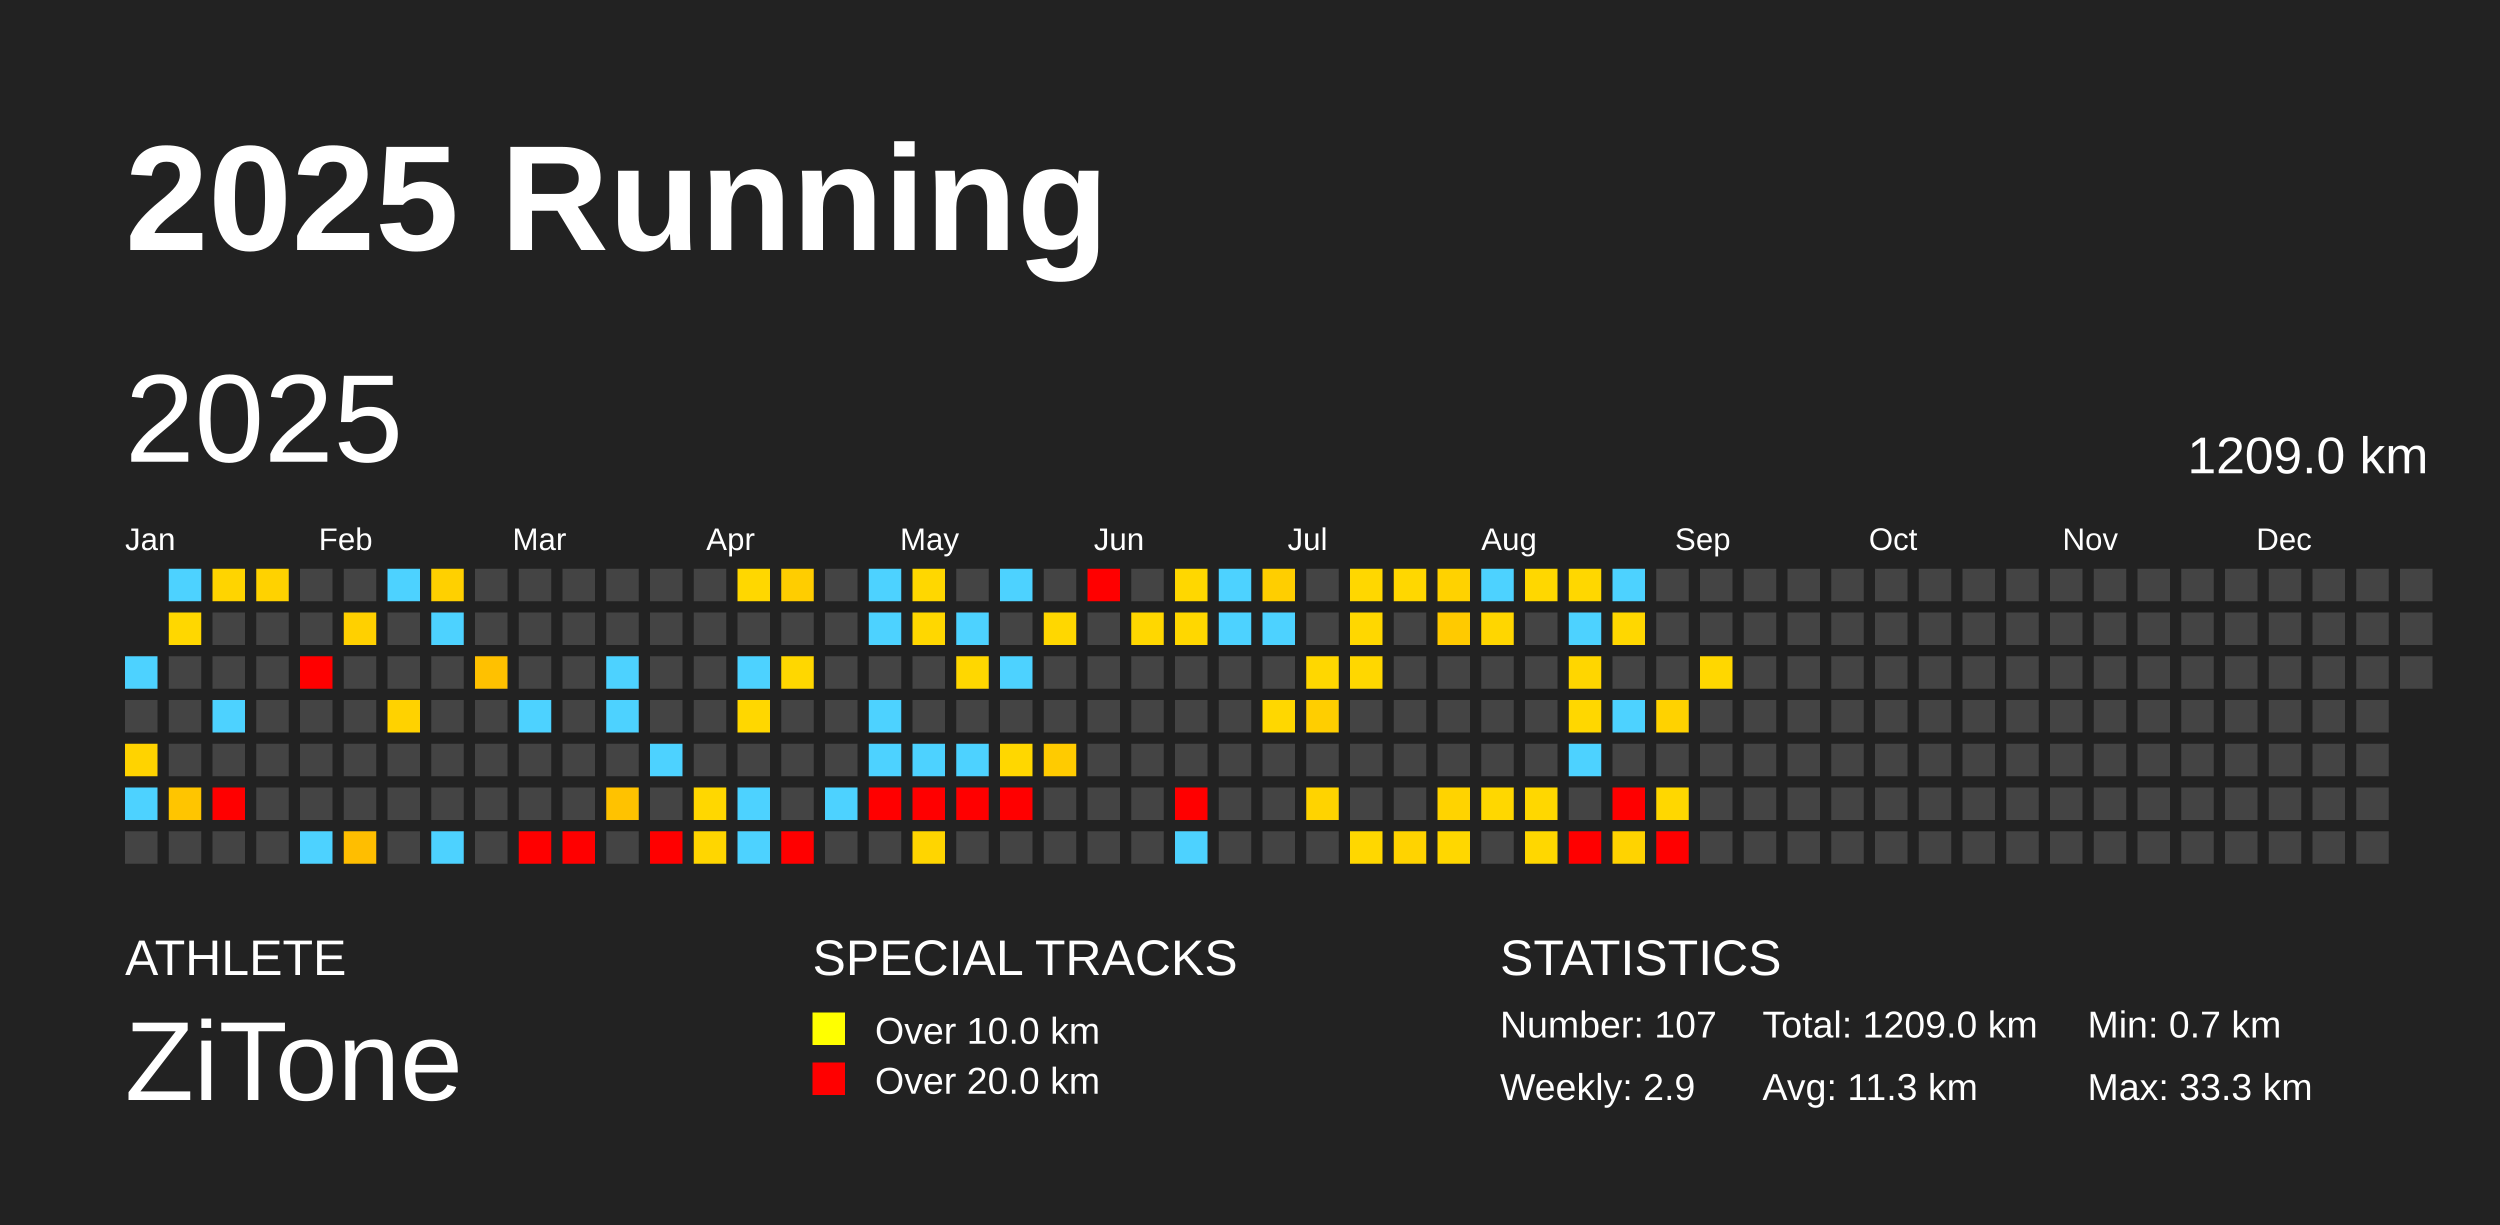
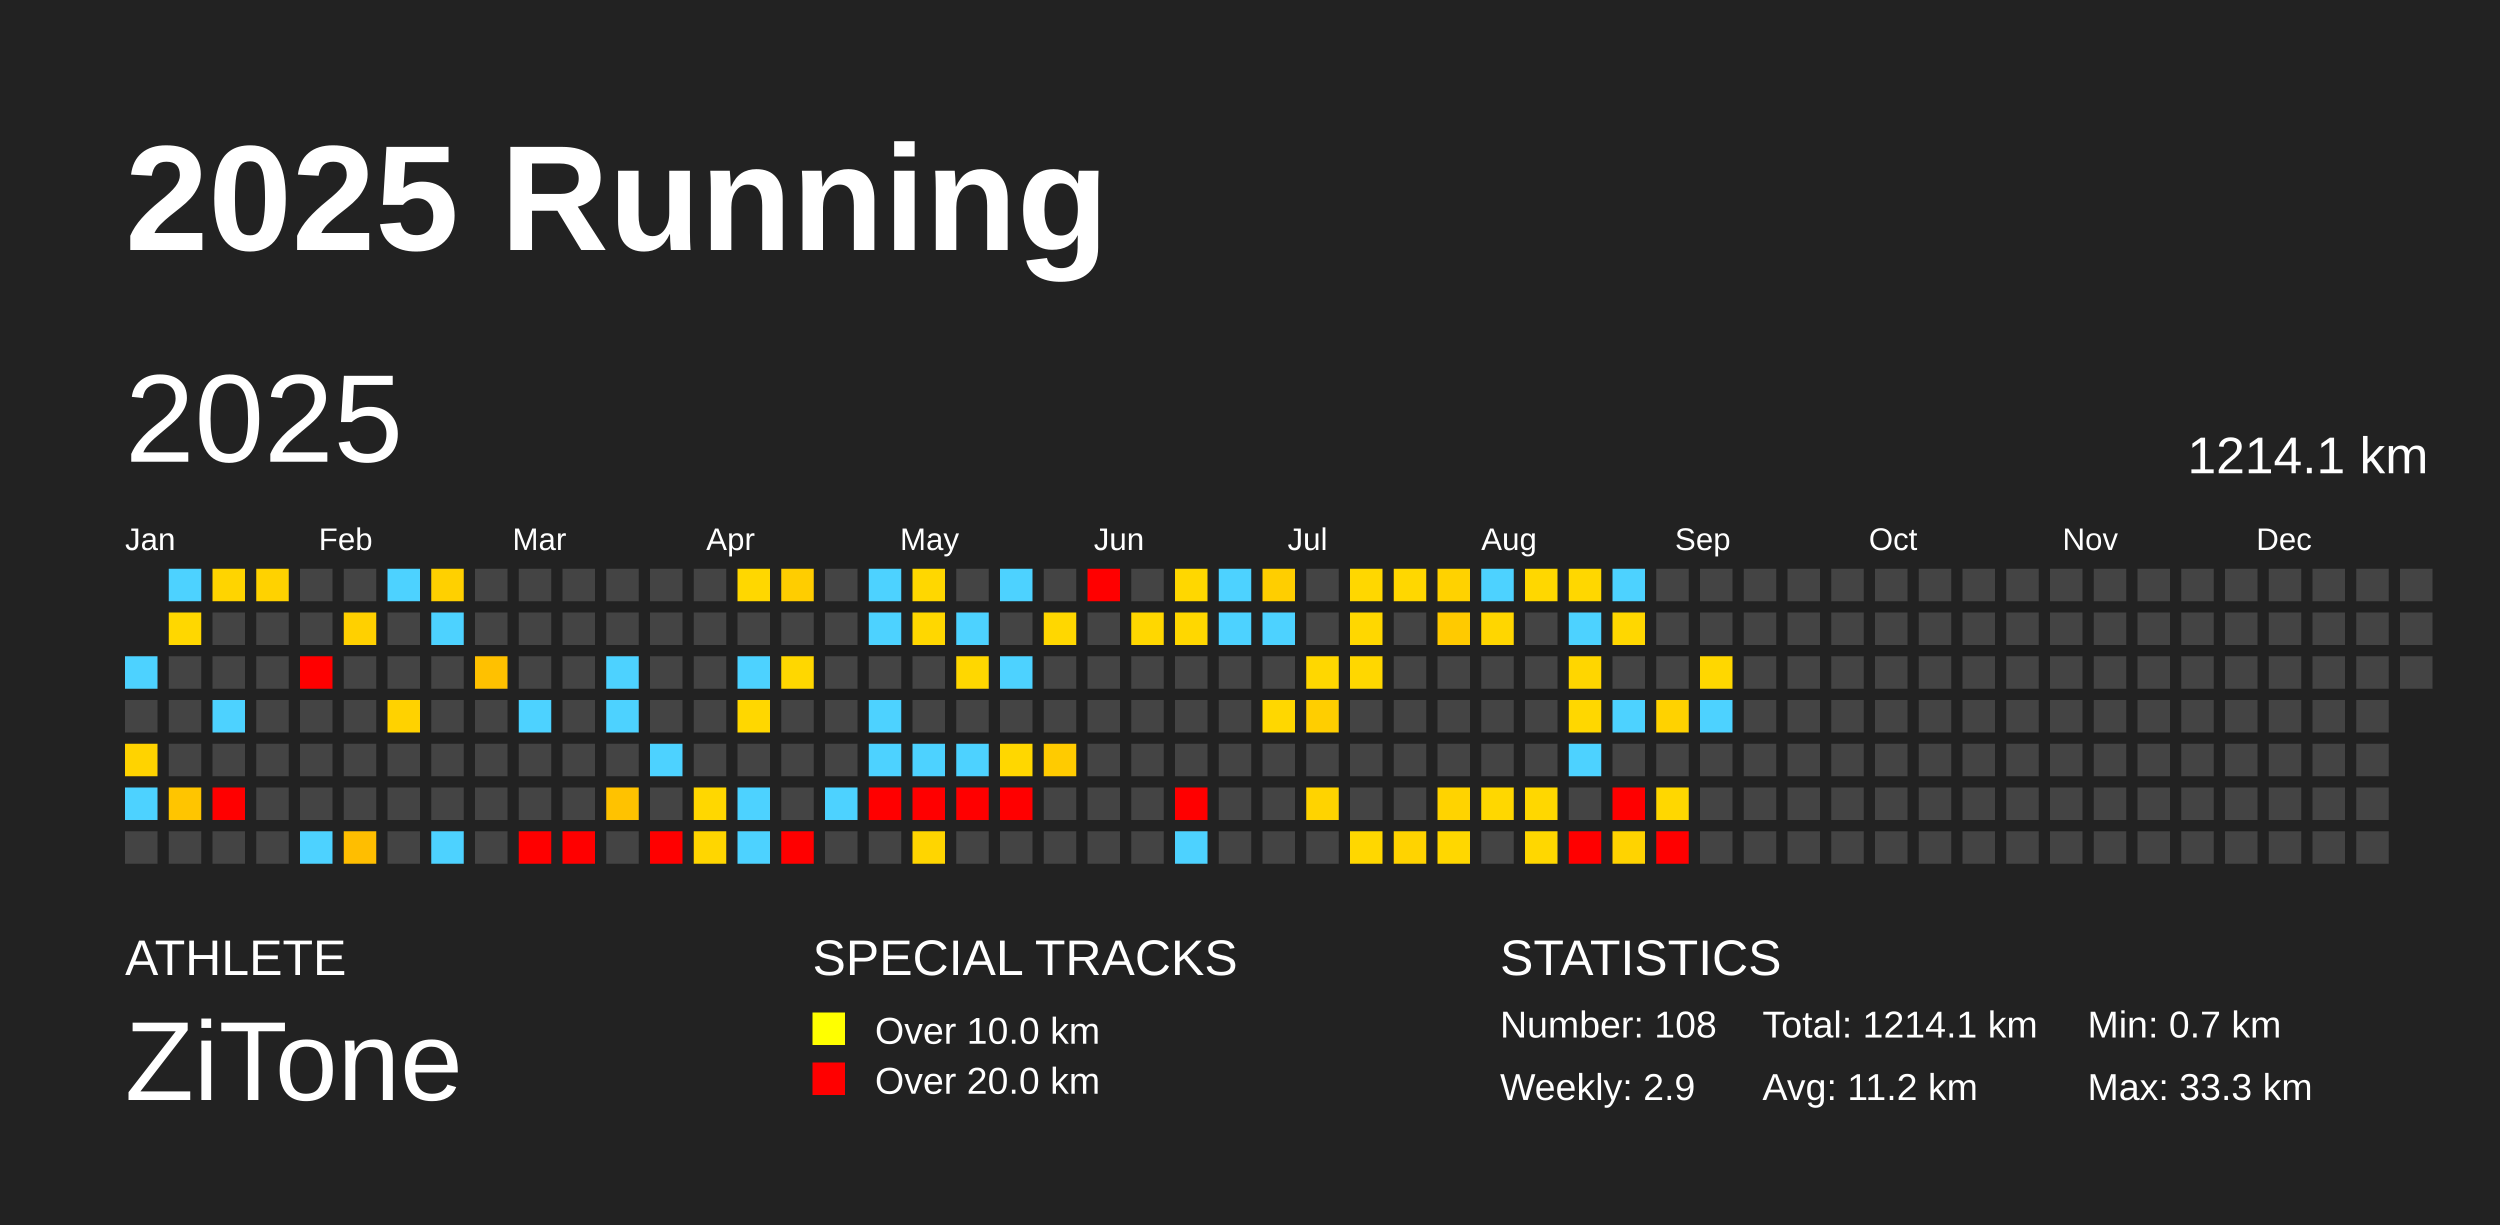
<svg xmlns="http://www.w3.org/2000/svg" baseProfile="full" height="98mm" version="1.1" viewBox="0,0,200,98" width="200mm">
  <defs />
  <rect fill="#222222" height="98" width="200" x="0" y="0" />
  <text fill="#FFFFFF" style="font-size:12px; font-family:Arial; font-weight:bold;" x="10" y="20">2025 Running</text>
  <text fill="#FFFFFF" style="font-size:4px; font-family:Arial" x="10" y="78">ATHLETE</text>
  <text fill="#FFFFFF" style="font-size:9px; font-family:Arial" x="10" y="88">ZiTone</text>
  <text fill="#FFFFFF" style="font-size:4px; font-family:Arial" x="65" y="78">SPECIAL TRACKS</text>
  <rect fill="yellow" height="2.6" width="2.6" x="65" y="81" />
  <text fill="#FFFFFF" style="font-size:3px; font-family:Arial" x="70" y="83.5">Over 10.0 km</text>
  <rect fill="red" height="2.6" width="2.6" x="65" y="85" />
  <text fill="#FFFFFF" style="font-size:3px; font-family:Arial" x="70" y="87.5">Over 20.0 km</text>
  <text fill="#FFFFFF" style="font-size:4px; font-family:Arial" x="120" y="78">STATISTICS</text>
-   <text fill="#FFFFFF" style="font-size:3px; font-family:Arial" x="120" y="83">Number: 107</text>
+   <text fill="#FFFFFF" style="font-size:3px; font-family:Arial" x="120" y="83">Number: 108</text>
  <text fill="#FFFFFF" style="font-size:3px; font-family:Arial" x="120" y="88">Weekly: 2.9</text>
-   <text fill="#FFFFFF" style="font-size:3px; font-family:Arial" x="141" y="83">Total: 1209.0 km</text>
-   <text fill="#FFFFFF" style="font-size:3px; font-family:Arial" x="141" y="88">Avg: 11.3 km</text>
+   <text fill="#FFFFFF" style="font-size:3px; font-family:Arial" x="141" y="83">Total: 1214.1 km</text>
+   <text fill="#FFFFFF" style="font-size:3px; font-family:Arial" x="141" y="88">Avg: 11.2 km</text>
  <text fill="#FFFFFF" style="font-size:3px; font-family:Arial" x="167" y="83">Min: 0.7 km</text>
  <text fill="#FFFFFF" style="font-size:3px; font-family:Arial" x="167" y="88">Max: 33.3 km</text>
  <text dominant-baseline="hanging" fill="#FFFFFF" style="font-size:10.0px; font-family:Arial;" x="10" y="30">2025</text>
-   <text dominant-baseline="hanging" fill="#FFFFFF" style="font-size:4.125px; font-family:Arial;" x="175" y="35">1209.0 km</text>
+   <text dominant-baseline="hanging" fill="#FFFFFF" style="font-size:4.125px; font-family:Arial;" x="175" y="35">1214.1 km</text>
  <text fill="#FFFFFF" style="font-size:2.5px; font-family:Arial" x="10.0" y="44">Jan</text>
  <text fill="#FFFFFF" style="font-size:2.5px; font-family:Arial" x="25.5" y="44">Feb</text>
  <text fill="#FFFFFF" style="font-size:2.5px; font-family:Arial" x="41.0" y="44">Mar</text>
  <text fill="#FFFFFF" style="font-size:2.5px; font-family:Arial" x="56.5" y="44">Apr</text>
  <text fill="#FFFFFF" style="font-size:2.5px; font-family:Arial" x="72.0" y="44">May</text>
  <text fill="#FFFFFF" style="font-size:2.5px; font-family:Arial" x="87.5" y="44">Jun</text>
  <text fill="#FFFFFF" style="font-size:2.5px; font-family:Arial" x="103.0" y="44">Jul</text>
  <text fill="#FFFFFF" style="font-size:2.5px; font-family:Arial" x="118.5" y="44">Aug</text>
  <text fill="#FFFFFF" style="font-size:2.5px; font-family:Arial" x="134.0" y="44">Sep</text>
  <text fill="#FFFFFF" style="font-size:2.5px; font-family:Arial" x="149.5" y="44">Oct</text>
  <text fill="#FFFFFF" style="font-size:2.5px; font-family:Arial" x="165.0" y="44">Nov</text>
  <text fill="#FFFFFF" style="font-size:2.5px; font-family:Arial" x="180.5" y="44">Dec</text>
  <rect fill="#4dd2ff" height="2.6" width="2.6" x="10.0" y="52.5" />
  <rect fill="#444444" height="2.6" width="2.6" x="10.0" y="56.0" />
  <rect fill="#ffd300" height="2.6" width="2.6" x="10.0" y="59.5" />
  <rect fill="#4dd2ff" height="2.6" width="2.6" x="10.0" y="63.0" />
  <rect fill="#444444" height="2.6" width="2.6" x="10.0" y="66.5" />
  <rect fill="#4dd2ff" height="2.6" width="2.6" x="13.5" y="45.5" />
  <rect fill="#ffd700" height="2.6" width="2.6" x="13.5" y="49.0" />
  <rect fill="#444444" height="2.6" width="2.6" x="13.5" y="52.5" />
  <rect fill="#444444" height="2.6" width="2.6" x="13.5" y="56.0" />
  <rect fill="#444444" height="2.6" width="2.6" x="13.5" y="59.5" />
  <rect fill="#ffc500" height="2.6" width="2.6" x="13.5" y="63.0" />
  <rect fill="#444444" height="2.6" width="2.6" x="13.5" y="66.5" />
  <rect fill="#ffd400" height="2.6" width="2.6" x="17.0" y="45.5" />
  <rect fill="#444444" height="2.6" width="2.6" x="17.0" y="49.0" />
  <rect fill="#444444" height="2.6" width="2.6" x="17.0" y="52.5" />
  <rect fill="#4dd2ff" height="2.6" width="2.6" x="17.0" y="56.0" />
  <rect fill="#444444" height="2.6" width="2.6" x="17.0" y="59.5" />
  <rect fill="red" height="2.6" width="2.6" x="17.0" y="63.0" />
  <rect fill="#444444" height="2.6" width="2.6" x="17.0" y="66.5" />
  <rect fill="#ffd200" height="2.6" width="2.6" x="20.5" y="45.5" />
  <rect fill="#444444" height="2.6" width="2.6" x="20.5" y="49.0" />
  <rect fill="#444444" height="2.6" width="2.6" x="20.5" y="52.5" />
  <rect fill="#444444" height="2.6" width="2.6" x="20.5" y="56.0" />
  <rect fill="#444444" height="2.6" width="2.6" x="20.5" y="59.5" />
  <rect fill="#444444" height="2.6" width="2.6" x="20.5" y="63.0" />
  <rect fill="#444444" height="2.6" width="2.6" x="20.5" y="66.5" />
  <rect fill="#444444" height="2.6" width="2.6" x="24.0" y="45.5" />
  <rect fill="#444444" height="2.6" width="2.6" x="24.0" y="49.0" />
  <rect fill="red" height="2.6" width="2.6" x="24.0" y="52.5" />
  <rect fill="#444444" height="2.6" width="2.6" x="24.0" y="56.0" />
  <rect fill="#444444" height="2.6" width="2.6" x="24.0" y="59.5" />
  <rect fill="#444444" height="2.6" width="2.6" x="24.0" y="63.0" />
  <rect fill="#4dd2ff" height="2.6" width="2.6" x="24.0" y="66.5" />
  <rect fill="#444444" height="2.6" width="2.6" x="27.5" y="45.5" />
  <rect fill="#ffd000" height="2.6" width="2.6" x="27.5" y="49.0" />
  <rect fill="#444444" height="2.6" width="2.6" x="27.5" y="52.5" />
  <rect fill="#444444" height="2.6" width="2.6" x="27.5" y="56.0" />
  <rect fill="#444444" height="2.6" width="2.6" x="27.5" y="59.5" />
  <rect fill="#444444" height="2.6" width="2.6" x="27.5" y="63.0" />
  <rect fill="#ffbe00" height="2.6" width="2.6" x="27.5" y="66.5" />
  <rect fill="#4dd2ff" height="2.6" width="2.6" x="31.0" y="45.5" />
  <rect fill="#444444" height="2.6" width="2.6" x="31.0" y="49.0" />
  <rect fill="#444444" height="2.6" width="2.6" x="31.0" y="52.5" />
  <rect fill="#ffd200" height="2.6" width="2.6" x="31.0" y="56.0" />
  <rect fill="#444444" height="2.6" width="2.6" x="31.0" y="59.5" />
  <rect fill="#444444" height="2.6" width="2.6" x="31.0" y="63.0" />
  <rect fill="#444444" height="2.6" width="2.6" x="31.0" y="66.5" />
  <rect fill="#ffd000" height="2.6" width="2.6" x="34.5" y="45.5" />
  <rect fill="#4dd2ff" height="2.6" width="2.6" x="34.5" y="49.0" />
  <rect fill="#444444" height="2.6" width="2.6" x="34.5" y="52.5" />
  <rect fill="#444444" height="2.6" width="2.6" x="34.5" y="56.0" />
  <rect fill="#444444" height="2.6" width="2.6" x="34.5" y="59.5" />
  <rect fill="#444444" height="2.6" width="2.6" x="34.5" y="63.0" />
  <rect fill="#4dd2ff" height="2.6" width="2.6" x="34.5" y="66.5" />
  <rect fill="#444444" height="2.6" width="2.6" x="38.0" y="45.5" />
  <rect fill="#444444" height="2.6" width="2.6" x="38.0" y="49.0" />
  <rect fill="#ffc100" height="2.6" width="2.6" x="38.0" y="52.5" />
  <rect fill="#444444" height="2.6" width="2.6" x="38.0" y="56.0" />
  <rect fill="#444444" height="2.6" width="2.6" x="38.0" y="59.5" />
  <rect fill="#444444" height="2.6" width="2.6" x="38.0" y="63.0" />
  <rect fill="#444444" height="2.6" width="2.6" x="38.0" y="66.5" />
  <rect fill="#444444" height="2.6" width="2.6" x="41.5" y="45.5" />
  <rect fill="#444444" height="2.6" width="2.6" x="41.5" y="49.0" />
  <rect fill="#444444" height="2.6" width="2.6" x="41.5" y="52.5" />
  <rect fill="#4dd2ff" height="2.6" width="2.6" x="41.5" y="56.0" />
  <rect fill="#444444" height="2.6" width="2.6" x="41.5" y="59.5" />
  <rect fill="#444444" height="2.6" width="2.6" x="41.5" y="63.0" />
  <rect fill="red" height="2.6" width="2.6" x="41.5" y="66.5" />
  <rect fill="#444444" height="2.6" width="2.6" x="45.0" y="45.5" />
  <rect fill="#444444" height="2.6" width="2.6" x="45.0" y="49.0" />
  <rect fill="#444444" height="2.6" width="2.6" x="45.0" y="52.5" />
  <rect fill="#444444" height="2.6" width="2.6" x="45.0" y="56.0" />
  <rect fill="#444444" height="2.6" width="2.6" x="45.0" y="59.5" />
  <rect fill="#444444" height="2.6" width="2.6" x="45.0" y="63.0" />
  <rect fill="red" height="2.6" width="2.6" x="45.0" y="66.5" />
  <rect fill="#444444" height="2.6" width="2.6" x="48.5" y="45.5" />
  <rect fill="#444444" height="2.6" width="2.6" x="48.5" y="49.0" />
  <rect fill="#4dd2ff" height="2.6" width="2.6" x="48.5" y="52.5" />
  <rect fill="#4dd2ff" height="2.6" width="2.6" x="48.5" y="56.0" />
  <rect fill="#444444" height="2.6" width="2.6" x="48.5" y="59.5" />
  <rect fill="#ffc200" height="2.6" width="2.6" x="48.5" y="63.0" />
  <rect fill="#444444" height="2.6" width="2.6" x="48.5" y="66.5" />
  <rect fill="#444444" height="2.6" width="2.6" x="52.0" y="45.5" />
  <rect fill="#444444" height="2.6" width="2.6" x="52.0" y="49.0" />
  <rect fill="#444444" height="2.6" width="2.6" x="52.0" y="52.5" />
  <rect fill="#444444" height="2.6" width="2.6" x="52.0" y="56.0" />
  <rect fill="#4dd2ff" height="2.6" width="2.6" x="52.0" y="59.5" />
  <rect fill="#444444" height="2.6" width="2.6" x="52.0" y="63.0" />
  <rect fill="red" height="2.6" width="2.6" x="52.0" y="66.5" />
  <rect fill="#444444" height="2.6" width="2.6" x="55.5" y="45.5" />
  <rect fill="#444444" height="2.6" width="2.6" x="55.5" y="49.0" />
  <rect fill="#444444" height="2.6" width="2.6" x="55.5" y="52.5" />
  <rect fill="#444444" height="2.6" width="2.6" x="55.5" y="56.0" />
  <rect fill="#444444" height="2.6" width="2.6" x="55.5" y="59.5" />
  <rect fill="#ffd700" height="2.6" width="2.6" x="55.5" y="63.0" />
  <rect fill="#ffd600" height="2.6" width="2.6" x="55.5" y="66.5" />
  <rect fill="#ffd700" height="2.6" width="2.6" x="59.0" y="45.5" />
  <rect fill="#444444" height="2.6" width="2.6" x="59.0" y="49.0" />
  <rect fill="#4dd2ff" height="2.6" width="2.6" x="59.0" y="52.5" />
  <rect fill="#ffd700" height="2.6" width="2.6" x="59.0" y="56.0" />
  <rect fill="#444444" height="2.6" width="2.6" x="59.0" y="59.5" />
  <rect fill="#4dd2ff" height="2.6" width="2.6" x="59.0" y="63.0" />
  <rect fill="#4dd2ff" height="2.6" width="2.6" x="59.0" y="66.5" />
  <rect fill="#ffcd00" height="2.6" width="2.6" x="62.5" y="45.5" />
  <rect fill="#444444" height="2.6" width="2.6" x="62.5" y="49.0" />
  <rect fill="#ffd700" height="2.6" width="2.6" x="62.5" y="52.5" />
  <rect fill="#444444" height="2.6" width="2.6" x="62.5" y="56.0" />
  <rect fill="#444444" height="2.6" width="2.6" x="62.5" y="59.5" />
  <rect fill="#444444" height="2.6" width="2.6" x="62.5" y="63.0" />
  <rect fill="red" height="2.6" width="2.6" x="62.5" y="66.5" />
  <rect fill="#444444" height="2.6" width="2.6" x="66.0" y="45.5" />
  <rect fill="#444444" height="2.6" width="2.6" x="66.0" y="49.0" />
  <rect fill="#444444" height="2.6" width="2.6" x="66.0" y="52.5" />
  <rect fill="#444444" height="2.6" width="2.6" x="66.0" y="56.0" />
  <rect fill="#444444" height="2.6" width="2.6" x="66.0" y="59.5" />
  <rect fill="#4dd2ff" height="2.6" width="2.6" x="66.0" y="63.0" />
  <rect fill="#444444" height="2.6" width="2.6" x="66.0" y="66.5" />
  <rect fill="#4dd2ff" height="2.6" width="2.6" x="69.5" y="45.5" />
  <rect fill="#4dd2ff" height="2.6" width="2.6" x="69.5" y="49.0" />
  <rect fill="#444444" height="2.6" width="2.6" x="69.5" y="52.5" />
  <rect fill="#4dd2ff" height="2.6" width="2.6" x="69.5" y="56.0" />
  <rect fill="#4dd2ff" height="2.6" width="2.6" x="69.5" y="59.5" />
  <rect fill="red" height="2.6" width="2.6" x="69.5" y="63.0" />
  <rect fill="#444444" height="2.6" width="2.6" x="69.5" y="66.5" />
  <rect fill="#ffd700" height="2.6" width="2.6" x="73.0" y="45.5" />
  <rect fill="#ffd700" height="2.6" width="2.6" x="73.0" y="49.0" />
  <rect fill="#444444" height="2.6" width="2.6" x="73.0" y="52.5" />
  <rect fill="#444444" height="2.6" width="2.6" x="73.0" y="56.0" />
  <rect fill="#4dd2ff" height="2.6" width="2.6" x="73.0" y="59.5" />
  <rect fill="red" height="2.6" width="2.6" x="73.0" y="63.0" />
  <rect fill="#ffd500" height="2.6" width="2.6" x="73.0" y="66.5" />
  <rect fill="#444444" height="2.6" width="2.6" x="76.5" y="45.5" />
  <rect fill="#4dd2ff" height="2.6" width="2.6" x="76.5" y="49.0" />
  <rect fill="#ffd700" height="2.6" width="2.6" x="76.5" y="52.5" />
  <rect fill="#444444" height="2.6" width="2.6" x="76.5" y="56.0" />
  <rect fill="#4dd2ff" height="2.6" width="2.6" x="76.5" y="59.5" />
  <rect fill="red" height="2.6" width="2.6" x="76.5" y="63.0" />
  <rect fill="#444444" height="2.6" width="2.6" x="76.5" y="66.5" />
  <rect fill="#4dd2ff" height="2.6" width="2.6" x="80.0" y="45.5" />
  <rect fill="#444444" height="2.6" width="2.6" x="80.0" y="49.0" />
  <rect fill="#4dd2ff" height="2.6" width="2.6" x="80.0" y="52.5" />
  <rect fill="#444444" height="2.6" width="2.6" x="80.0" y="56.0" />
  <rect fill="#ffd700" height="2.6" width="2.6" x="80.0" y="59.5" />
  <rect fill="red" height="2.6" width="2.6" x="80.0" y="63.0" />
  <rect fill="#444444" height="2.6" width="2.6" x="80.0" y="66.5" />
  <rect fill="#444444" height="2.6" width="2.6" x="83.5" y="45.5" />
  <rect fill="#ffd700" height="2.6" width="2.6" x="83.5" y="49.0" />
  <rect fill="#444444" height="2.6" width="2.6" x="83.5" y="52.5" />
  <rect fill="#444444" height="2.6" width="2.6" x="83.5" y="56.0" />
  <rect fill="#ffcb00" height="2.6" width="2.6" x="83.5" y="59.5" />
  <rect fill="#444444" height="2.6" width="2.6" x="83.5" y="63.0" />
  <rect fill="#444444" height="2.6" width="2.6" x="83.5" y="66.5" />
  <rect fill="red" height="2.6" width="2.6" x="87.0" y="45.5" />
  <rect fill="#444444" height="2.6" width="2.6" x="87.0" y="49.0" />
  <rect fill="#444444" height="2.6" width="2.6" x="87.0" y="52.5" />
  <rect fill="#444444" height="2.6" width="2.6" x="87.0" y="56.0" />
  <rect fill="#444444" height="2.6" width="2.6" x="87.0" y="59.5" />
  <rect fill="#444444" height="2.6" width="2.6" x="87.0" y="63.0" />
  <rect fill="#444444" height="2.6" width="2.6" x="87.0" y="66.5" />
  <rect fill="#444444" height="2.6" width="2.6" x="90.5" y="45.5" />
  <rect fill="#ffd700" height="2.6" width="2.6" x="90.5" y="49.0" />
  <rect fill="#444444" height="2.6" width="2.6" x="90.5" y="52.5" />
  <rect fill="#444444" height="2.6" width="2.6" x="90.5" y="56.0" />
  <rect fill="#444444" height="2.6" width="2.6" x="90.5" y="59.5" />
  <rect fill="#444444" height="2.6" width="2.6" x="90.5" y="63.0" />
  <rect fill="#444444" height="2.6" width="2.6" x="90.5" y="66.5" />
  <rect fill="#ffd700" height="2.6" width="2.6" x="94.0" y="45.5" />
  <rect fill="#ffd700" height="2.6" width="2.6" x="94.0" y="49.0" />
  <rect fill="#444444" height="2.6" width="2.6" x="94.0" y="52.5" />
  <rect fill="#444444" height="2.6" width="2.6" x="94.0" y="56.0" />
  <rect fill="#444444" height="2.6" width="2.6" x="94.0" y="59.5" />
  <rect fill="red" height="2.6" width="2.6" x="94.0" y="63.0" />
  <rect fill="#4dd2ff" height="2.6" width="2.6" x="94.0" y="66.5" />
  <rect fill="#4dd2ff" height="2.6" width="2.6" x="97.5" y="45.5" />
  <rect fill="#4dd2ff" height="2.6" width="2.6" x="97.5" y="49.0" />
  <rect fill="#444444" height="2.6" width="2.6" x="97.5" y="52.5" />
  <rect fill="#444444" height="2.6" width="2.6" x="97.5" y="56.0" />
  <rect fill="#444444" height="2.6" width="2.6" x="97.5" y="59.5" />
  <rect fill="#444444" height="2.6" width="2.6" x="97.5" y="63.0" />
  <rect fill="#444444" height="2.6" width="2.6" x="97.5" y="66.5" />
  <rect fill="#ffce00" height="2.6" width="2.6" x="101.0" y="45.5" />
  <rect fill="#4dd2ff" height="2.6" width="2.6" x="101.0" y="49.0" />
  <rect fill="#444444" height="2.6" width="2.6" x="101.0" y="52.5" />
  <rect fill="#ffd700" height="2.6" width="2.6" x="101.0" y="56.0" />
  <rect fill="#444444" height="2.6" width="2.6" x="101.0" y="59.5" />
  <rect fill="#444444" height="2.6" width="2.6" x="101.0" y="63.0" />
  <rect fill="#444444" height="2.6" width="2.6" x="101.0" y="66.5" />
  <rect fill="#444444" height="2.6" width="2.6" x="104.5" y="45.5" />
  <rect fill="#444444" height="2.6" width="2.6" x="104.5" y="49.0" />
  <rect fill="#ffd700" height="2.6" width="2.6" x="104.5" y="52.5" />
  <rect fill="#ffce00" height="2.6" width="2.6" x="104.5" y="56.0" />
  <rect fill="#444444" height="2.6" width="2.6" x="104.5" y="59.5" />
  <rect fill="#ffd300" height="2.6" width="2.6" x="104.5" y="63.0" />
  <rect fill="#444444" height="2.6" width="2.6" x="104.5" y="66.5" />
  <rect fill="#ffd700" height="2.6" width="2.6" x="108.0" y="45.5" />
  <rect fill="#ffd700" height="2.6" width="2.6" x="108.0" y="49.0" />
  <rect fill="#ffd700" height="2.6" width="2.6" x="108.0" y="52.5" />
  <rect fill="#444444" height="2.6" width="2.6" x="108.0" y="56.0" />
  <rect fill="#444444" height="2.6" width="2.6" x="108.0" y="59.5" />
  <rect fill="#444444" height="2.6" width="2.6" x="108.0" y="63.0" />
  <rect fill="#ffd700" height="2.6" width="2.6" x="108.0" y="66.5" />
  <rect fill="#ffd700" height="2.6" width="2.6" x="111.5" y="45.5" />
  <rect fill="#444444" height="2.6" width="2.6" x="111.5" y="49.0" />
  <rect fill="#444444" height="2.6" width="2.6" x="111.5" y="52.5" />
  <rect fill="#444444" height="2.6" width="2.6" x="111.5" y="56.0" />
  <rect fill="#444444" height="2.6" width="2.6" x="111.5" y="59.5" />
  <rect fill="#444444" height="2.6" width="2.6" x="111.5" y="63.0" />
  <rect fill="#ffd300" height="2.6" width="2.6" x="111.5" y="66.5" />
  <rect fill="#ffd200" height="2.6" width="2.6" x="115.0" y="45.5" />
  <rect fill="#ffca00" height="2.6" width="2.6" x="115.0" y="49.0" />
  <rect fill="#444444" height="2.6" width="2.6" x="115.0" y="52.5" />
  <rect fill="#444444" height="2.6" width="2.6" x="115.0" y="56.0" />
  <rect fill="#444444" height="2.6" width="2.6" x="115.0" y="59.5" />
  <rect fill="#ffd300" height="2.6" width="2.6" x="115.0" y="63.0" />
  <rect fill="#ffd700" height="2.6" width="2.6" x="115.0" y="66.5" />
  <rect fill="#4dd2ff" height="2.6" width="2.6" x="118.5" y="45.5" />
  <rect fill="#ffd600" height="2.6" width="2.6" x="118.5" y="49.0" />
  <rect fill="#444444" height="2.6" width="2.6" x="118.5" y="52.5" />
  <rect fill="#444444" height="2.6" width="2.6" x="118.5" y="56.0" />
  <rect fill="#444444" height="2.6" width="2.6" x="118.5" y="59.5" />
  <rect fill="#ffd700" height="2.6" width="2.6" x="118.5" y="63.0" />
  <rect fill="#444444" height="2.6" width="2.6" x="118.5" y="66.5" />
  <rect fill="#ffd700" height="2.6" width="2.6" x="122.0" y="45.5" />
  <rect fill="#444444" height="2.6" width="2.6" x="122.0" y="49.0" />
  <rect fill="#444444" height="2.6" width="2.6" x="122.0" y="52.5" />
  <rect fill="#444444" height="2.6" width="2.6" x="122.0" y="56.0" />
  <rect fill="#444444" height="2.6" width="2.6" x="122.0" y="59.5" />
  <rect fill="#ffd700" height="2.6" width="2.6" x="122.0" y="63.0" />
  <rect fill="#ffd700" height="2.6" width="2.6" x="122.0" y="66.5" />
  <rect fill="#ffd700" height="2.6" width="2.6" x="125.5" y="45.5" />
  <rect fill="#4dd2ff" height="2.6" width="2.6" x="125.5" y="49.0" />
  <rect fill="#ffd600" height="2.6" width="2.6" x="125.5" y="52.5" />
  <rect fill="#ffd700" height="2.6" width="2.6" x="125.5" y="56.0" />
  <rect fill="#4dd2ff" height="2.6" width="2.6" x="125.5" y="59.5" />
  <rect fill="#444444" height="2.6" width="2.6" x="125.5" y="63.0" />
  <rect fill="red" height="2.6" width="2.6" x="125.5" y="66.5" />
  <rect fill="#4dd2ff" height="2.6" width="2.6" x="129.0" y="45.5" />
  <rect fill="#ffd700" height="2.6" width="2.6" x="129.0" y="49.0" />
  <rect fill="#444444" height="2.6" width="2.6" x="129.0" y="52.5" />
  <rect fill="#4dd2ff" height="2.6" width="2.6" x="129.0" y="56.0" />
  <rect fill="#444444" height="2.6" width="2.6" x="129.0" y="59.5" />
  <rect fill="red" height="2.6" width="2.6" x="129.0" y="63.0" />
  <rect fill="#ffd300" height="2.6" width="2.6" x="129.0" y="66.5" />
  <rect fill="#444444" height="2.6" width="2.6" x="132.5" y="45.5" />
  <rect fill="#444444" height="2.6" width="2.6" x="132.5" y="49.0" />
  <rect fill="#444444" height="2.6" width="2.6" x="132.5" y="52.5" />
  <rect fill="#ffd200" height="2.6" width="2.6" x="132.5" y="56.0" />
  <rect fill="#444444" height="2.6" width="2.6" x="132.5" y="59.5" />
  <rect fill="#ffd700" height="2.6" width="2.6" x="132.5" y="63.0" />
  <rect fill="red" height="2.6" width="2.6" x="132.5" y="66.5" />
  <rect fill="#444444" height="2.6" width="2.6" x="136.0" y="45.5" />
  <rect fill="#444444" height="2.6" width="2.6" x="136.0" y="49.0" />
  <rect fill="#ffd700" height="2.6" width="2.6" x="136.0" y="52.5" />
-   <rect fill="#444444" height="2.6" width="2.6" x="136.0" y="56.0" />
+   <rect fill="#4dd2ff" height="2.6" width="2.6" x="136.0" y="56.0" />
  <rect fill="#444444" height="2.6" width="2.6" x="136.0" y="59.5" />
  <rect fill="#444444" height="2.6" width="2.6" x="136.0" y="63.0" />
  <rect fill="#444444" height="2.6" width="2.6" x="136.0" y="66.5" />
  <rect fill="#444444" height="2.6" width="2.6" x="139.5" y="45.5" />
  <rect fill="#444444" height="2.6" width="2.6" x="139.5" y="49.0" />
  <rect fill="#444444" height="2.6" width="2.6" x="139.5" y="52.5" />
  <rect fill="#444444" height="2.6" width="2.6" x="139.5" y="56.0" />
  <rect fill="#444444" height="2.6" width="2.6" x="139.5" y="59.5" />
  <rect fill="#444444" height="2.6" width="2.6" x="139.5" y="63.0" />
  <rect fill="#444444" height="2.6" width="2.6" x="139.5" y="66.5" />
  <rect fill="#444444" height="2.6" width="2.6" x="143.0" y="45.5" />
  <rect fill="#444444" height="2.6" width="2.6" x="143.0" y="49.0" />
  <rect fill="#444444" height="2.6" width="2.6" x="143.0" y="52.5" />
  <rect fill="#444444" height="2.6" width="2.6" x="143.0" y="56.0" />
  <rect fill="#444444" height="2.6" width="2.6" x="143.0" y="59.5" />
  <rect fill="#444444" height="2.6" width="2.6" x="143.0" y="63.0" />
  <rect fill="#444444" height="2.6" width="2.6" x="143.0" y="66.5" />
  <rect fill="#444444" height="2.6" width="2.6" x="146.5" y="45.5" />
  <rect fill="#444444" height="2.6" width="2.6" x="146.5" y="49.0" />
  <rect fill="#444444" height="2.6" width="2.6" x="146.5" y="52.5" />
  <rect fill="#444444" height="2.6" width="2.6" x="146.5" y="56.0" />
  <rect fill="#444444" height="2.6" width="2.6" x="146.5" y="59.5" />
  <rect fill="#444444" height="2.6" width="2.6" x="146.5" y="63.0" />
  <rect fill="#444444" height="2.6" width="2.6" x="146.5" y="66.5" />
  <rect fill="#444444" height="2.6" width="2.6" x="150.0" y="45.5" />
  <rect fill="#444444" height="2.6" width="2.6" x="150.0" y="49.0" />
  <rect fill="#444444" height="2.6" width="2.6" x="150.0" y="52.5" />
  <rect fill="#444444" height="2.6" width="2.6" x="150.0" y="56.0" />
  <rect fill="#444444" height="2.6" width="2.6" x="150.0" y="59.5" />
  <rect fill="#444444" height="2.6" width="2.6" x="150.0" y="63.0" />
  <rect fill="#444444" height="2.6" width="2.6" x="150.0" y="66.5" />
  <rect fill="#444444" height="2.6" width="2.6" x="153.5" y="45.5" />
  <rect fill="#444444" height="2.6" width="2.6" x="153.5" y="49.0" />
  <rect fill="#444444" height="2.6" width="2.6" x="153.5" y="52.5" />
  <rect fill="#444444" height="2.6" width="2.6" x="153.5" y="56.0" />
  <rect fill="#444444" height="2.6" width="2.6" x="153.5" y="59.5" />
  <rect fill="#444444" height="2.6" width="2.6" x="153.5" y="63.0" />
  <rect fill="#444444" height="2.6" width="2.6" x="153.5" y="66.5" />
  <rect fill="#444444" height="2.6" width="2.6" x="157.0" y="45.5" />
  <rect fill="#444444" height="2.6" width="2.6" x="157.0" y="49.0" />
  <rect fill="#444444" height="2.6" width="2.6" x="157.0" y="52.5" />
  <rect fill="#444444" height="2.6" width="2.6" x="157.0" y="56.0" />
  <rect fill="#444444" height="2.6" width="2.6" x="157.0" y="59.5" />
  <rect fill="#444444" height="2.6" width="2.6" x="157.0" y="63.0" />
  <rect fill="#444444" height="2.6" width="2.6" x="157.0" y="66.5" />
  <rect fill="#444444" height="2.6" width="2.6" x="160.5" y="45.5" />
  <rect fill="#444444" height="2.6" width="2.6" x="160.5" y="49.0" />
  <rect fill="#444444" height="2.6" width="2.6" x="160.5" y="52.5" />
  <rect fill="#444444" height="2.6" width="2.6" x="160.5" y="56.0" />
  <rect fill="#444444" height="2.6" width="2.6" x="160.5" y="59.5" />
  <rect fill="#444444" height="2.6" width="2.6" x="160.5" y="63.0" />
  <rect fill="#444444" height="2.6" width="2.6" x="160.5" y="66.5" />
  <rect fill="#444444" height="2.6" width="2.6" x="164.0" y="45.5" />
  <rect fill="#444444" height="2.6" width="2.6" x="164.0" y="49.0" />
  <rect fill="#444444" height="2.6" width="2.6" x="164.0" y="52.5" />
  <rect fill="#444444" height="2.6" width="2.6" x="164.0" y="56.0" />
  <rect fill="#444444" height="2.6" width="2.6" x="164.0" y="59.5" />
  <rect fill="#444444" height="2.6" width="2.6" x="164.0" y="63.0" />
  <rect fill="#444444" height="2.6" width="2.6" x="164.0" y="66.5" />
  <rect fill="#444444" height="2.6" width="2.6" x="167.5" y="45.5" />
  <rect fill="#444444" height="2.6" width="2.6" x="167.5" y="49.0" />
  <rect fill="#444444" height="2.6" width="2.6" x="167.5" y="52.5" />
  <rect fill="#444444" height="2.6" width="2.6" x="167.5" y="56.0" />
  <rect fill="#444444" height="2.6" width="2.6" x="167.5" y="59.5" />
  <rect fill="#444444" height="2.6" width="2.6" x="167.5" y="63.0" />
  <rect fill="#444444" height="2.6" width="2.6" x="167.5" y="66.5" />
  <rect fill="#444444" height="2.6" width="2.6" x="171.0" y="45.5" />
  <rect fill="#444444" height="2.6" width="2.6" x="171.0" y="49.0" />
  <rect fill="#444444" height="2.6" width="2.6" x="171.0" y="52.5" />
  <rect fill="#444444" height="2.6" width="2.6" x="171.0" y="56.0" />
  <rect fill="#444444" height="2.6" width="2.6" x="171.0" y="59.5" />
  <rect fill="#444444" height="2.6" width="2.6" x="171.0" y="63.0" />
  <rect fill="#444444" height="2.6" width="2.6" x="171.0" y="66.5" />
  <rect fill="#444444" height="2.6" width="2.6" x="174.5" y="45.5" />
  <rect fill="#444444" height="2.6" width="2.6" x="174.5" y="49.0" />
  <rect fill="#444444" height="2.6" width="2.6" x="174.5" y="52.5" />
  <rect fill="#444444" height="2.6" width="2.6" x="174.5" y="56.0" />
  <rect fill="#444444" height="2.6" width="2.6" x="174.5" y="59.5" />
  <rect fill="#444444" height="2.6" width="2.6" x="174.5" y="63.0" />
  <rect fill="#444444" height="2.6" width="2.6" x="174.5" y="66.5" />
  <rect fill="#444444" height="2.6" width="2.6" x="178.0" y="45.5" />
  <rect fill="#444444" height="2.6" width="2.6" x="178.0" y="49.0" />
  <rect fill="#444444" height="2.6" width="2.6" x="178.0" y="52.5" />
  <rect fill="#444444" height="2.6" width="2.6" x="178.0" y="56.0" />
  <rect fill="#444444" height="2.6" width="2.6" x="178.0" y="59.5" />
  <rect fill="#444444" height="2.6" width="2.6" x="178.0" y="63.0" />
  <rect fill="#444444" height="2.6" width="2.6" x="178.0" y="66.5" />
  <rect fill="#444444" height="2.6" width="2.6" x="181.5" y="45.5" />
  <rect fill="#444444" height="2.6" width="2.6" x="181.5" y="49.0" />
  <rect fill="#444444" height="2.6" width="2.6" x="181.5" y="52.5" />
  <rect fill="#444444" height="2.6" width="2.6" x="181.5" y="56.0" />
  <rect fill="#444444" height="2.6" width="2.6" x="181.5" y="59.5" />
  <rect fill="#444444" height="2.6" width="2.6" x="181.5" y="63.0" />
  <rect fill="#444444" height="2.6" width="2.6" x="181.5" y="66.5" />
  <rect fill="#444444" height="2.6" width="2.6" x="185.0" y="45.5" />
  <rect fill="#444444" height="2.6" width="2.6" x="185.0" y="49.0" />
  <rect fill="#444444" height="2.6" width="2.6" x="185.0" y="52.5" />
  <rect fill="#444444" height="2.6" width="2.6" x="185.0" y="56.0" />
  <rect fill="#444444" height="2.6" width="2.6" x="185.0" y="59.5" />
  <rect fill="#444444" height="2.6" width="2.6" x="185.0" y="63.0" />
  <rect fill="#444444" height="2.6" width="2.6" x="185.0" y="66.5" />
  <rect fill="#444444" height="2.6" width="2.6" x="188.5" y="45.5" />
  <rect fill="#444444" height="2.6" width="2.6" x="188.5" y="49.0" />
  <rect fill="#444444" height="2.6" width="2.6" x="188.5" y="52.5" />
  <rect fill="#444444" height="2.6" width="2.6" x="188.5" y="56.0" />
  <rect fill="#444444" height="2.6" width="2.6" x="188.5" y="59.5" />
  <rect fill="#444444" height="2.6" width="2.6" x="188.5" y="63.0" />
  <rect fill="#444444" height="2.6" width="2.6" x="188.5" y="66.5" />
  <rect fill="#444444" height="2.6" width="2.6" x="192.0" y="45.5" />
  <rect fill="#444444" height="2.6" width="2.6" x="192.0" y="49.0" />
  <rect fill="#444444" height="2.6" width="2.6" x="192.0" y="52.5" />
</svg>
